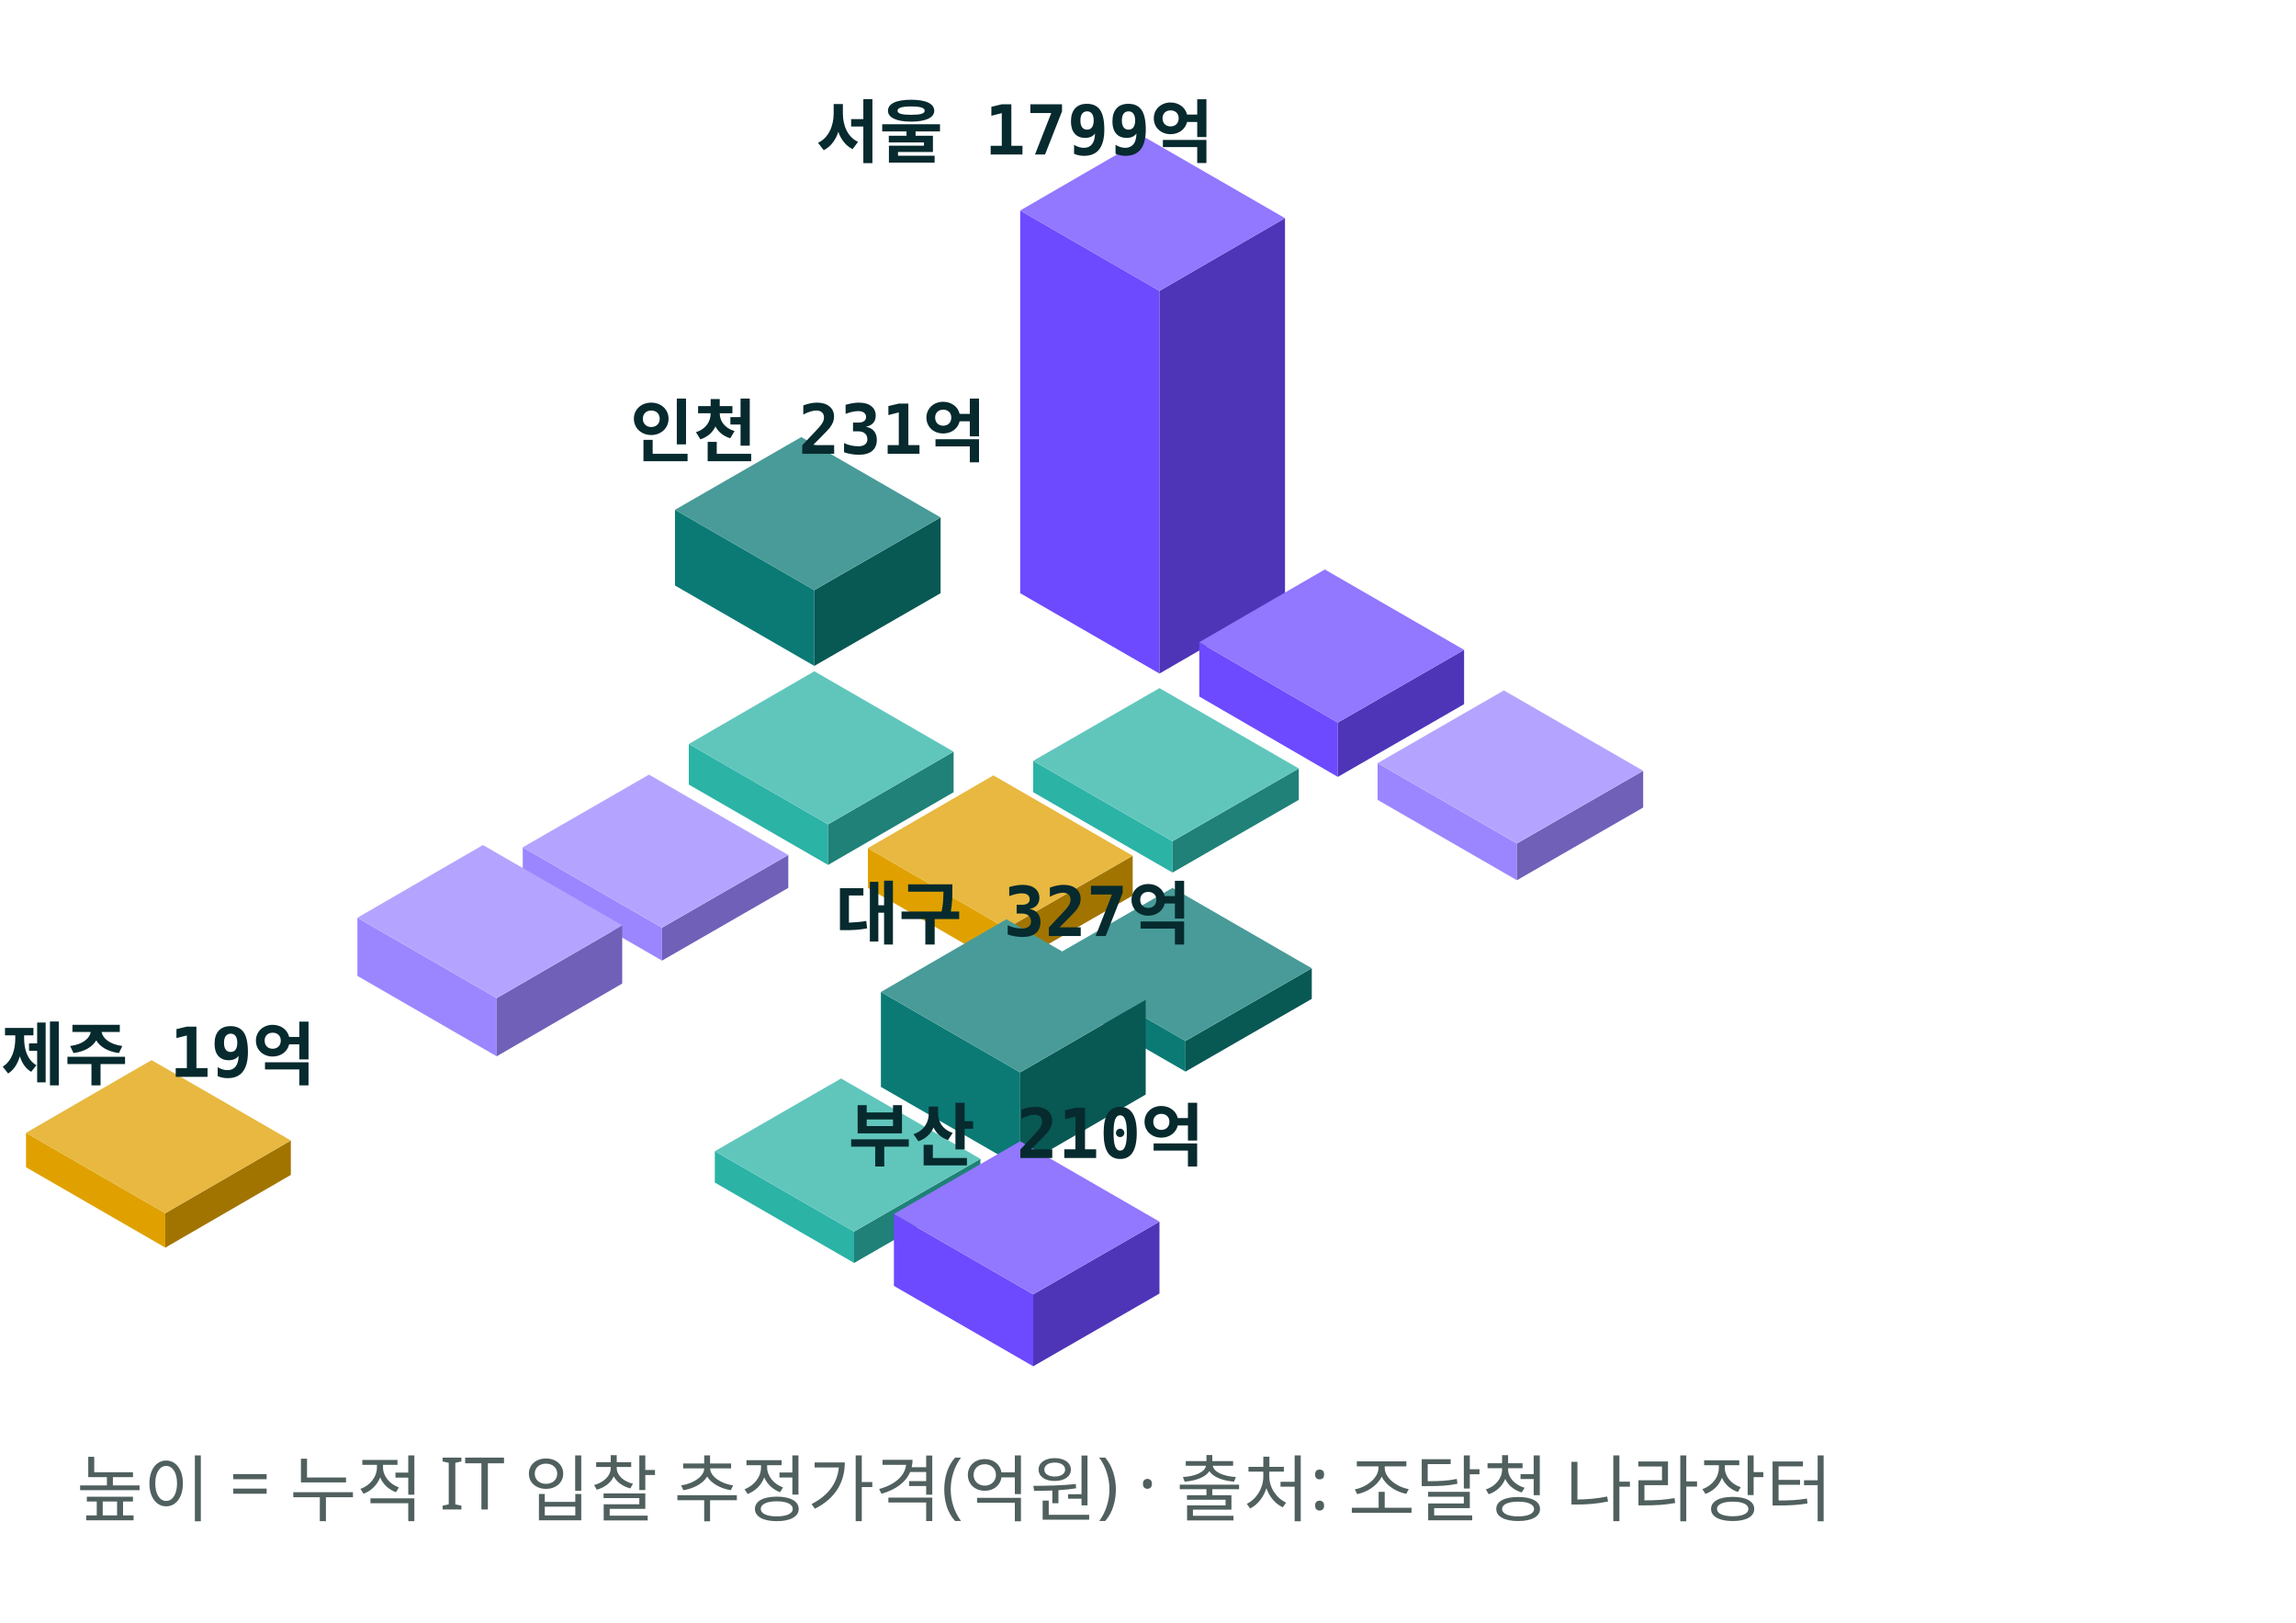
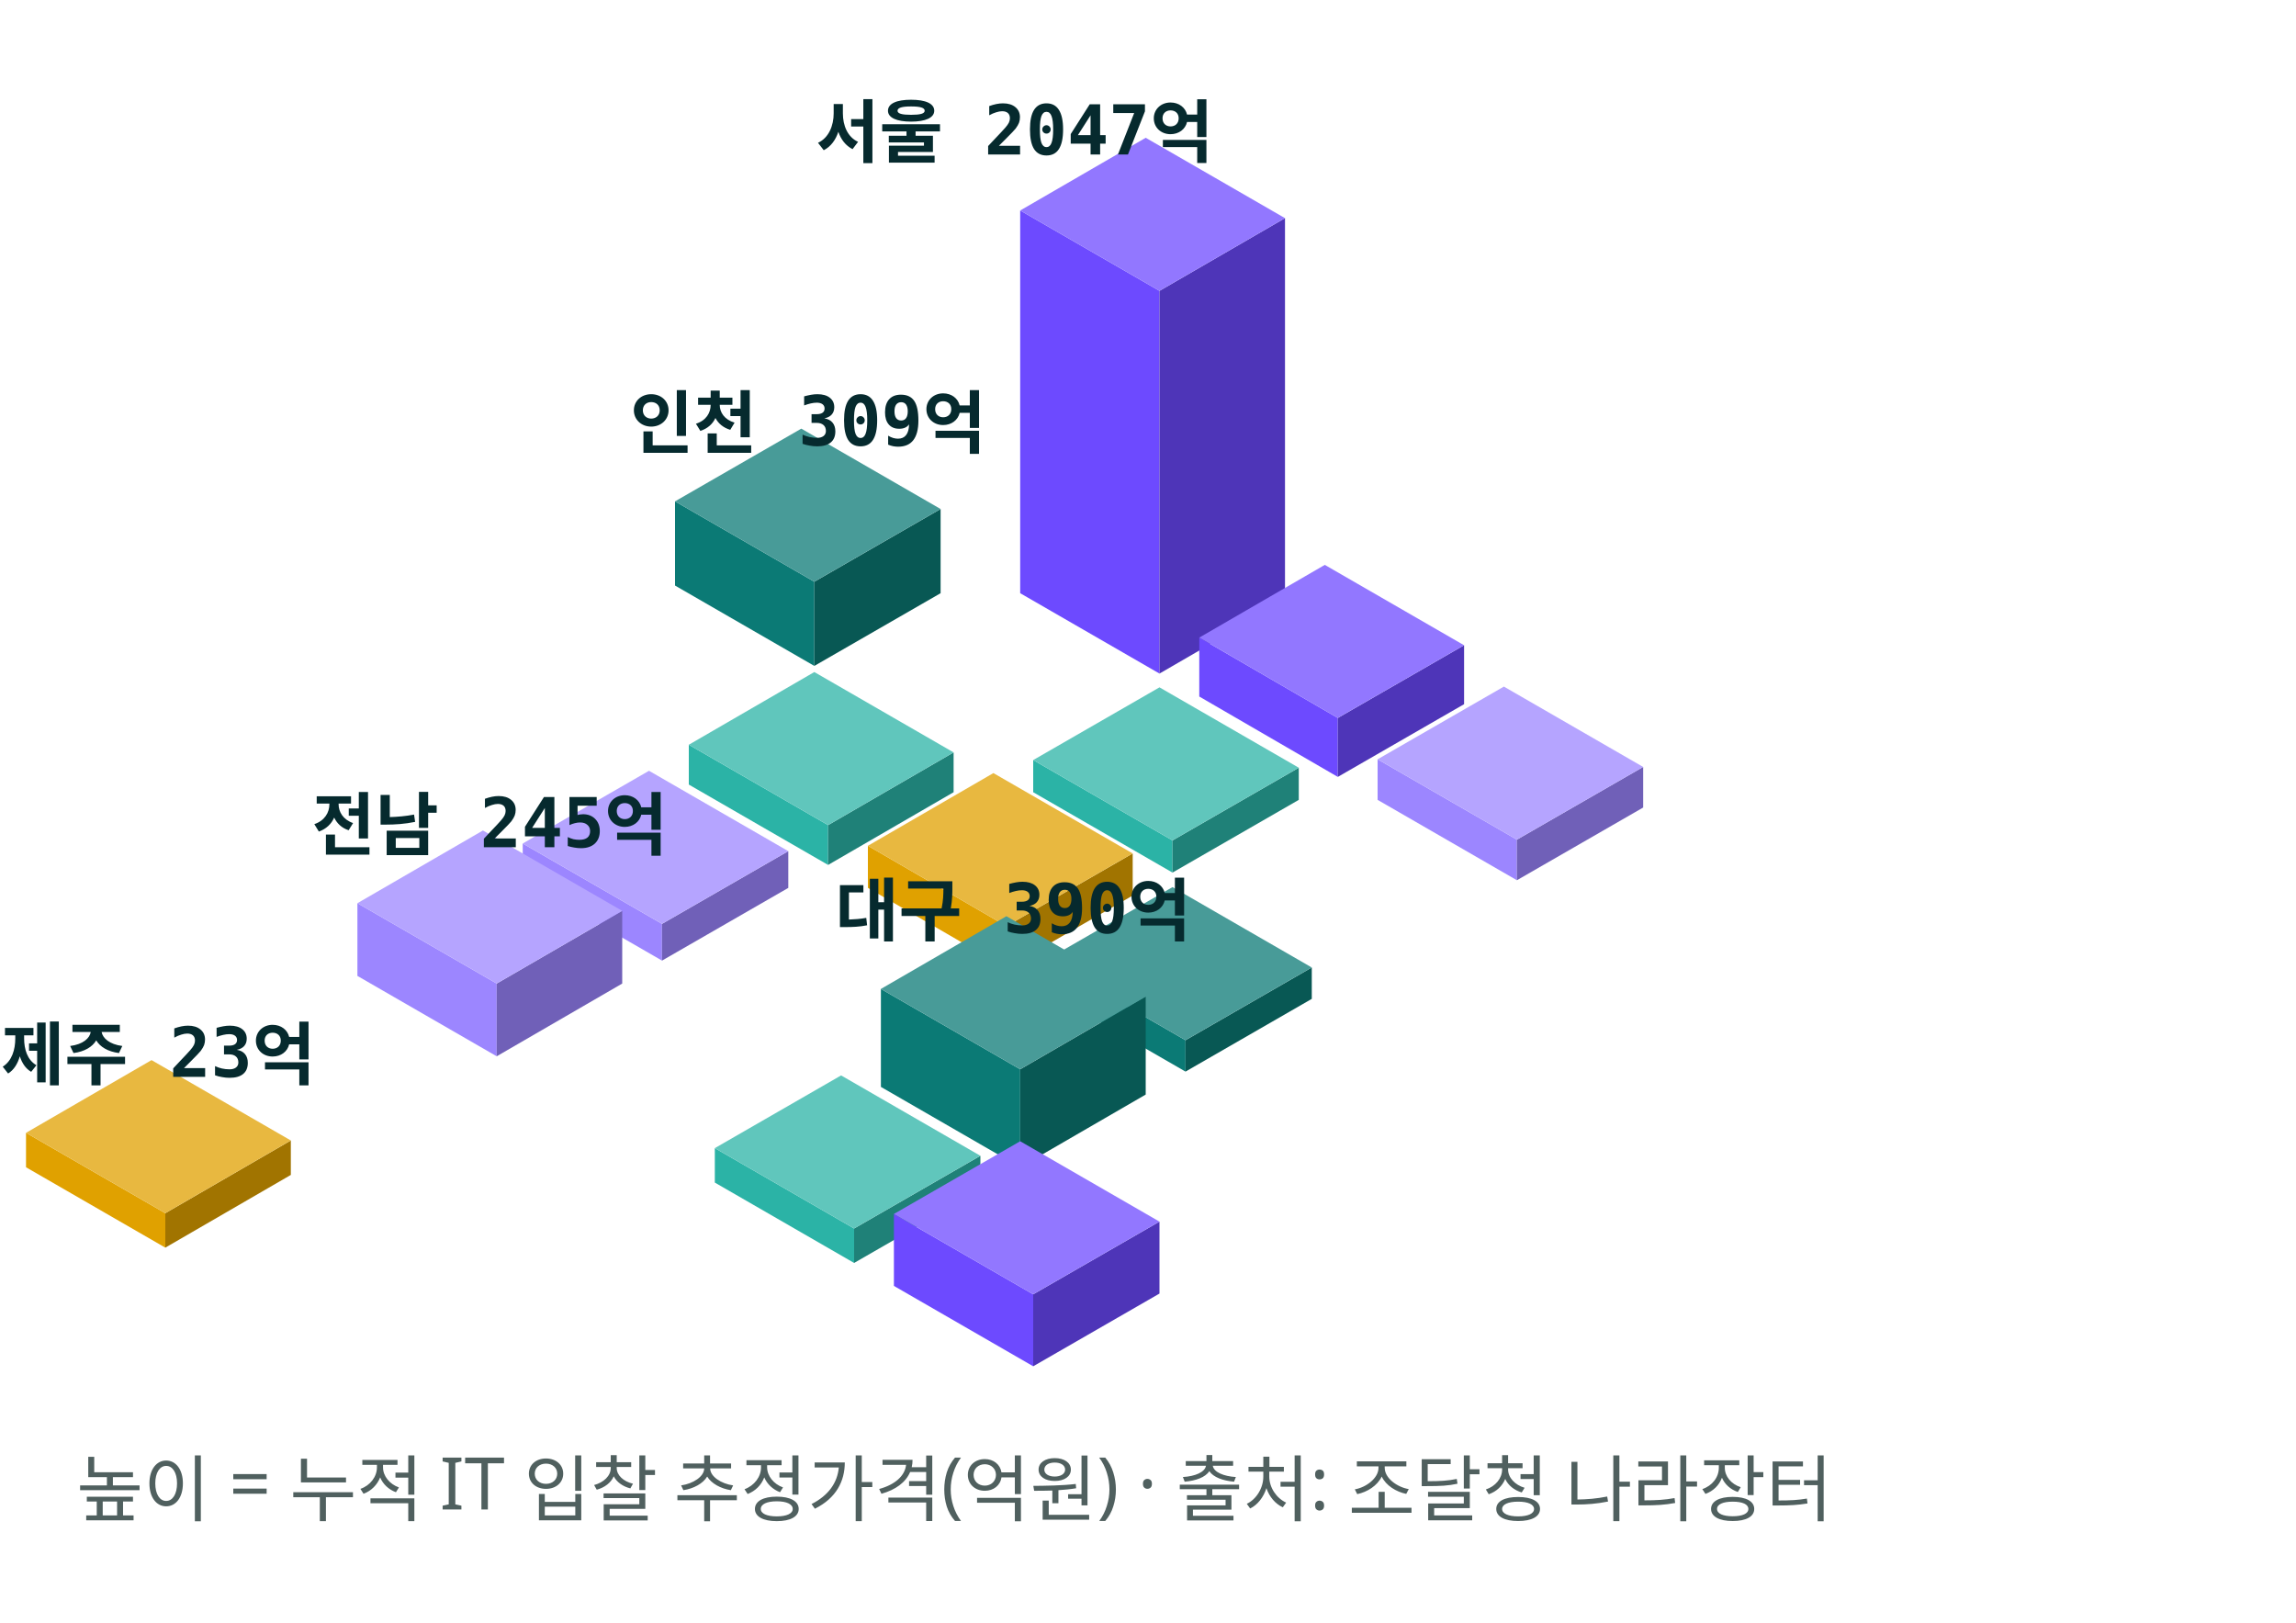
<svg xmlns="http://www.w3.org/2000/svg" viewBox="-148 -42 300 212" width="100%" role="img" aria-label="지역별 IT 공공입찰 추정예산 분포 (억원)">
  <style>.qti-t{font-family:"Roboto Mono",ui-monospace,monospace;font-weight:700;fill:#062A2E}.qti-m{font-family:"SUIT","Apple SD Gothic Neo",sans-serif;fill:#50605F}.qti-h{font-family:"Wanted Sans","SUIT","Apple SD Gothic Neo",sans-serif;font-weight:700;fill:#062A2E}@media(prefers-color-scheme:dark){.qti-t,.qti-h{fill:#E9F5F3}.qti-m{fill:#8FA5A3}}</style>
  <g>
-     <polygon points="-59.8,34.5 -41.6,45.0 -41.6,35.1 -59.8,24.6" fill="#0B7A75" />
-     <polygon points="-25.1,35.5 -41.6,45.0 -41.6,35.1 -25.1,25.6" fill="#085854" />
-     <polygon points="-43.3,15.1 -25.1,25.6 -41.6,35.1 -59.8,24.6" fill="#489b98" />
+     <polygon points="-59.8,34.5 -41.6,45.0 -41.6,34.0 -59.8,23.5" fill="#0B7A75" />
+     <polygon points="-25.1,35.5 -41.6,45.0 -41.6,34.0 -25.1,24.5" fill="#085854" />
+     <polygon points="-43.3,14.0 -25.1,24.5 -41.6,34.0 -59.8,23.5" fill="#489b98" />
  </g>
-   <text x="-42.4" y="17.6" text-anchor="middle" class="qti-t" font-size="9">인천 231억</text>
+   <text x="-42.4" y="16.5" text-anchor="middle" class="qti-t" font-size="9">인천 309억</text>
  <g>
    <polygon points="-14.7,35.5 3.5,46.0 3.5,-4.0 -14.7,-14.5" fill="#6D4AFF" />
    <polygon points="19.9,36.5 3.5,46.0 3.5,-4.0 19.9,-13.5" fill="#4e35b8" />
    <polygon points="1.7,-24.0 19.9,-13.5 3.5,-4.0 -14.7,-14.5" fill="#9277ff" />
  </g>
-   <text x="-15.4" y="-21.5" text-anchor="middle" class="qti-t" font-size="9">서울 1799억</text>
+   <text x="-15.4" y="-21.5" text-anchor="middle" class="qti-t" font-size="9">서울 2047억</text>
  <g>
-     <polygon points="8.7,49.0 26.8,59.5 26.8,52.4 8.7,41.9" fill="#6D4AFF" />
-     <polygon points="43.3,50.0 26.8,59.5 26.8,52.4 43.3,42.9" fill="#4e35b8" />
-     <polygon points="25.1,32.4 43.3,42.9 26.8,52.4 8.7,41.9" fill="#9277ff" />
+     <polygon points="8.7,49.0 26.8,59.5 26.8,51.8 8.7,41.3" fill="#6D4AFF" />
+     <polygon points="43.3,50.0 26.8,59.5 26.8,51.8 43.3,42.3" fill="#4e35b8" />
+     <polygon points="25.1,31.8 43.3,42.3 26.8,51.8 8.7,41.3" fill="#9277ff" />
  </g>
  <g>
-     <polygon points="-58.0,60.5 -39.8,71.0 -39.8,65.7 -58.0,55.2" fill="#2BB3A6" />
-     <polygon points="-23.4,61.5 -39.8,71.0 -39.8,65.7 -23.4,56.2" fill="#1f8178" />
-     <polygon points="-41.6,45.7 -23.4,56.2 -39.8,65.7 -58.0,55.2" fill="#60c6bc" />
+     <polygon points="-58.0,60.5 -39.8,71.0 -39.8,65.8 -58.0,55.3" fill="#2BB3A6" />
+     <polygon points="-23.4,61.5 -39.8,71.0 -39.8,65.8 -23.4,56.3" fill="#1f8178" />
+     <polygon points="-41.6,45.8 -23.4,56.3 -39.8,65.8 -58.0,55.3" fill="#60c6bc" />
  </g>
  <g>
-     <polygon points="-13.0,61.5 5.2,72.0 5.2,67.9 -13.0,57.4" fill="#2BB3A6" />
-     <polygon points="21.7,62.5 5.2,72.0 5.2,67.9 21.7,58.4" fill="#1f8178" />
-     <polygon points="3.5,47.9 21.7,58.4 5.2,67.9 -13.0,57.4" fill="#60c6bc" />
+     <polygon points="-13.0,61.5 5.2,72.0 5.2,67.8 -13.0,57.3" fill="#2BB3A6" />
+     <polygon points="21.7,62.5 5.2,72.0 5.2,67.8 21.7,58.3" fill="#1f8178" />
+     <polygon points="3.5,47.8 21.7,58.3 5.2,67.8 -13.0,57.3" fill="#60c6bc" />
  </g>
  <g>
-     <polygon points="32.0,62.5 50.2,73.0 50.2,68.2 32.0,57.7" fill="#9C86FF" />
-     <polygon points="66.7,63.5 50.2,73.0 50.2,68.2 66.7,58.7" fill="#7060b8" />
-     <polygon points="48.5,48.2 66.7,58.7 50.2,68.2 32.0,57.7" fill="#b5a4ff" />
+     <polygon points="32.0,62.5 50.2,73.0 50.2,67.7 32.0,57.2" fill="#9C86FF" />
+     <polygon points="66.7,63.5 50.2,73.0 50.2,67.7 66.7,58.2" fill="#7060b8" />
+     <polygon points="48.5,47.7 66.7,58.2 50.2,67.7 32.0,57.2" fill="#b5a4ff" />
  </g>
  <g>
-     <polygon points="-79.7,73.0 -61.5,83.5 -61.5,79.2 -79.7,68.7" fill="#9C86FF" />
-     <polygon points="-45.0,74.0 -61.5,83.5 -61.5,79.2 -45.0,69.7" fill="#7060b8" />
-     <polygon points="-63.2,59.2 -45.0,69.7 -61.5,79.2 -79.7,68.7" fill="#b5a4ff" />
+     <polygon points="-79.7,73.0 -61.5,83.5 -61.5,78.7 -79.7,68.2" fill="#9C86FF" />
+     <polygon points="-45.0,74.0 -61.5,83.5 -61.5,78.7 -45.0,69.2" fill="#7060b8" />
+     <polygon points="-63.2,58.7 -45.0,69.2 -61.5,78.7 -79.7,68.2" fill="#b5a4ff" />
  </g>
  <g>
-     <polygon points="-34.6,74.0 -16.5,84.5 -16.5,79.3 -34.6,68.8" fill="#E0A100" />
-     <polygon points="0.0,75.0 -16.5,84.5 -16.5,79.3 0.0,69.8" fill="#a17400" />
-     <polygon points="-18.2,59.3 0.0,69.8 -16.5,79.3 -34.6,68.8" fill="#e8b840" />
+     <polygon points="-34.6,74.0 -16.5,84.5 -16.5,79.0 -34.6,68.5" fill="#E0A100" />
+     <polygon points="0.0,75.0 -16.5,84.5 -16.5,79.0 0.0,69.5" fill="#a17400" />
+     <polygon points="-18.2,59.0 0.0,69.5 -16.5,79.0 -34.6,68.5" fill="#e8b840" />
  </g>
  <g>
-     <polygon points="-101.3,85.5 -83.1,96.0 -83.1,88.4 -101.3,77.9" fill="#9C86FF" />
-     <polygon points="-66.7,86.5 -83.1,96.0 -83.1,88.4 -66.7,78.9" fill="#7060b8" />
-     <polygon points="-84.9,68.4 -66.7,78.9 -83.1,88.4 -101.3,77.9" fill="#b5a4ff" />
+     <polygon points="-101.3,85.5 -83.1,96.0 -83.1,86.5 -101.3,76.0" fill="#9C86FF" />
+     <polygon points="-66.7,86.5 -83.1,96.0 -83.1,86.5 -66.7,77.0" fill="#7060b8" />
+     <polygon points="-84.9,66.5 -66.7,77.0 -83.1,86.5 -101.3,76.0" fill="#b5a4ff" />
+   </g>
+   <text x="-84.0" y="69.0" text-anchor="middle" class="qti-t" font-size="9">전남 245억</text>
+   <g>
+     <polygon points="-11.3,87.5 6.9,98.0 6.9,93.9 -11.3,83.4" fill="#0B7A75" />
+     <polygon points="23.4,88.5 6.9,98.0 6.9,93.9 23.4,84.4" fill="#085854" />
+     <polygon points="5.2,73.9 23.4,84.4 6.9,93.9 -11.3,83.4" fill="#489b98" />
  </g>
  <g>
-     <polygon points="-11.3,87.5 6.9,98.0 6.9,94.0 -11.3,83.5" fill="#0B7A75" />
-     <polygon points="23.4,88.5 6.9,98.0 6.9,94.0 23.4,84.5" fill="#085854" />
-     <polygon points="5.2,74.0 23.4,84.5 6.9,94.0 -11.3,83.5" fill="#489b98" />
+     <polygon points="-32.9,100.0 -14.7,110.5 -14.7,97.7 -32.9,87.2" fill="#0B7A75" />
+     <polygon points="1.7,101.0 -14.7,110.5 -14.7,97.7 1.7,88.2" fill="#085854" />
+     <polygon points="-16.5,77.7 1.7,88.2 -14.7,97.7 -32.9,87.2" fill="#489b98" />
  </g>
-   <g>
-     <polygon points="-32.9,100.0 -14.7,110.5 -14.7,98.1 -32.9,87.6" fill="#0B7A75" />
-     <polygon points="1.7,101.0 -14.7,110.5 -14.7,98.1 1.7,88.6" fill="#085854" />
-     <polygon points="-16.5,78.1 1.7,88.6 -14.7,98.1 -32.9,87.6" fill="#489b98" />
-   </g>
-   <text x="-15.6" y="80.6" text-anchor="middle" class="qti-t" font-size="9">대구 327억</text>
+   <text x="-15.6" y="80.2" text-anchor="middle" class="qti-t" font-size="9">대구 390억</text>
  <g>
    <polygon points="-144.6,110.5 -126.4,121.0 -126.4,116.5 -144.6,106.0" fill="#E0A100" />
    <polygon points="-110.0,111.5 -126.4,121.0 -126.4,116.5 -110.0,107.0" fill="#a17400" />
    <polygon points="-128.2,96.5 -110.0,107.0 -126.4,116.5 -144.6,106.0" fill="#e8b840" />
  </g>
-   <text x="-127.3" y="99.0" text-anchor="middle" class="qti-t" font-size="9">제주 19억</text>
+   <text x="-127.3" y="99.0" text-anchor="middle" class="qti-t" font-size="9">제주 23억</text>
  <g>
-     <polygon points="-54.6,112.5 -36.4,123.0 -36.4,118.9 -54.6,108.4" fill="#2BB3A6" />
-     <polygon points="-19.9,113.5 -36.4,123.0 -36.4,118.9 -19.9,109.4" fill="#1f8178" />
-     <polygon points="-38.1,98.9 -19.9,109.4 -36.4,118.9 -54.6,108.4" fill="#60c6bc" />
+     <polygon points="-54.6,112.5 -36.4,123.0 -36.4,118.5 -54.6,108.0" fill="#2BB3A6" />
+     <polygon points="-19.9,113.5 -36.4,123.0 -36.4,118.5 -19.9,109.0" fill="#1f8178" />
+     <polygon points="-38.1,98.5 -19.9,109.0 -36.4,118.5 -54.6,108.0" fill="#60c6bc" />
  </g>
  <g>
    <polygon points="-31.2,126.0 -13.0,136.5 -13.0,127.1 -31.2,116.6" fill="#6D4AFF" />
    <polygon points="3.5,127.0 -13.0,136.5 -13.0,127.1 3.5,117.6" fill="#4e35b8" />
    <polygon points="-14.7,107.1 3.5,117.6 -13.0,127.1 -31.2,116.6" fill="#9277ff" />
  </g>
-   <text x="-13.9" y="109.6" text-anchor="middle" class="qti-t" font-size="9">부산 210억</text>
  <text x="-138" y="156" class="qti-m" font-size="9.5">높이 = 누적 IT 입찰 추정가격(억원) · 출처: 조달청 나라장터</text>
</svg>
